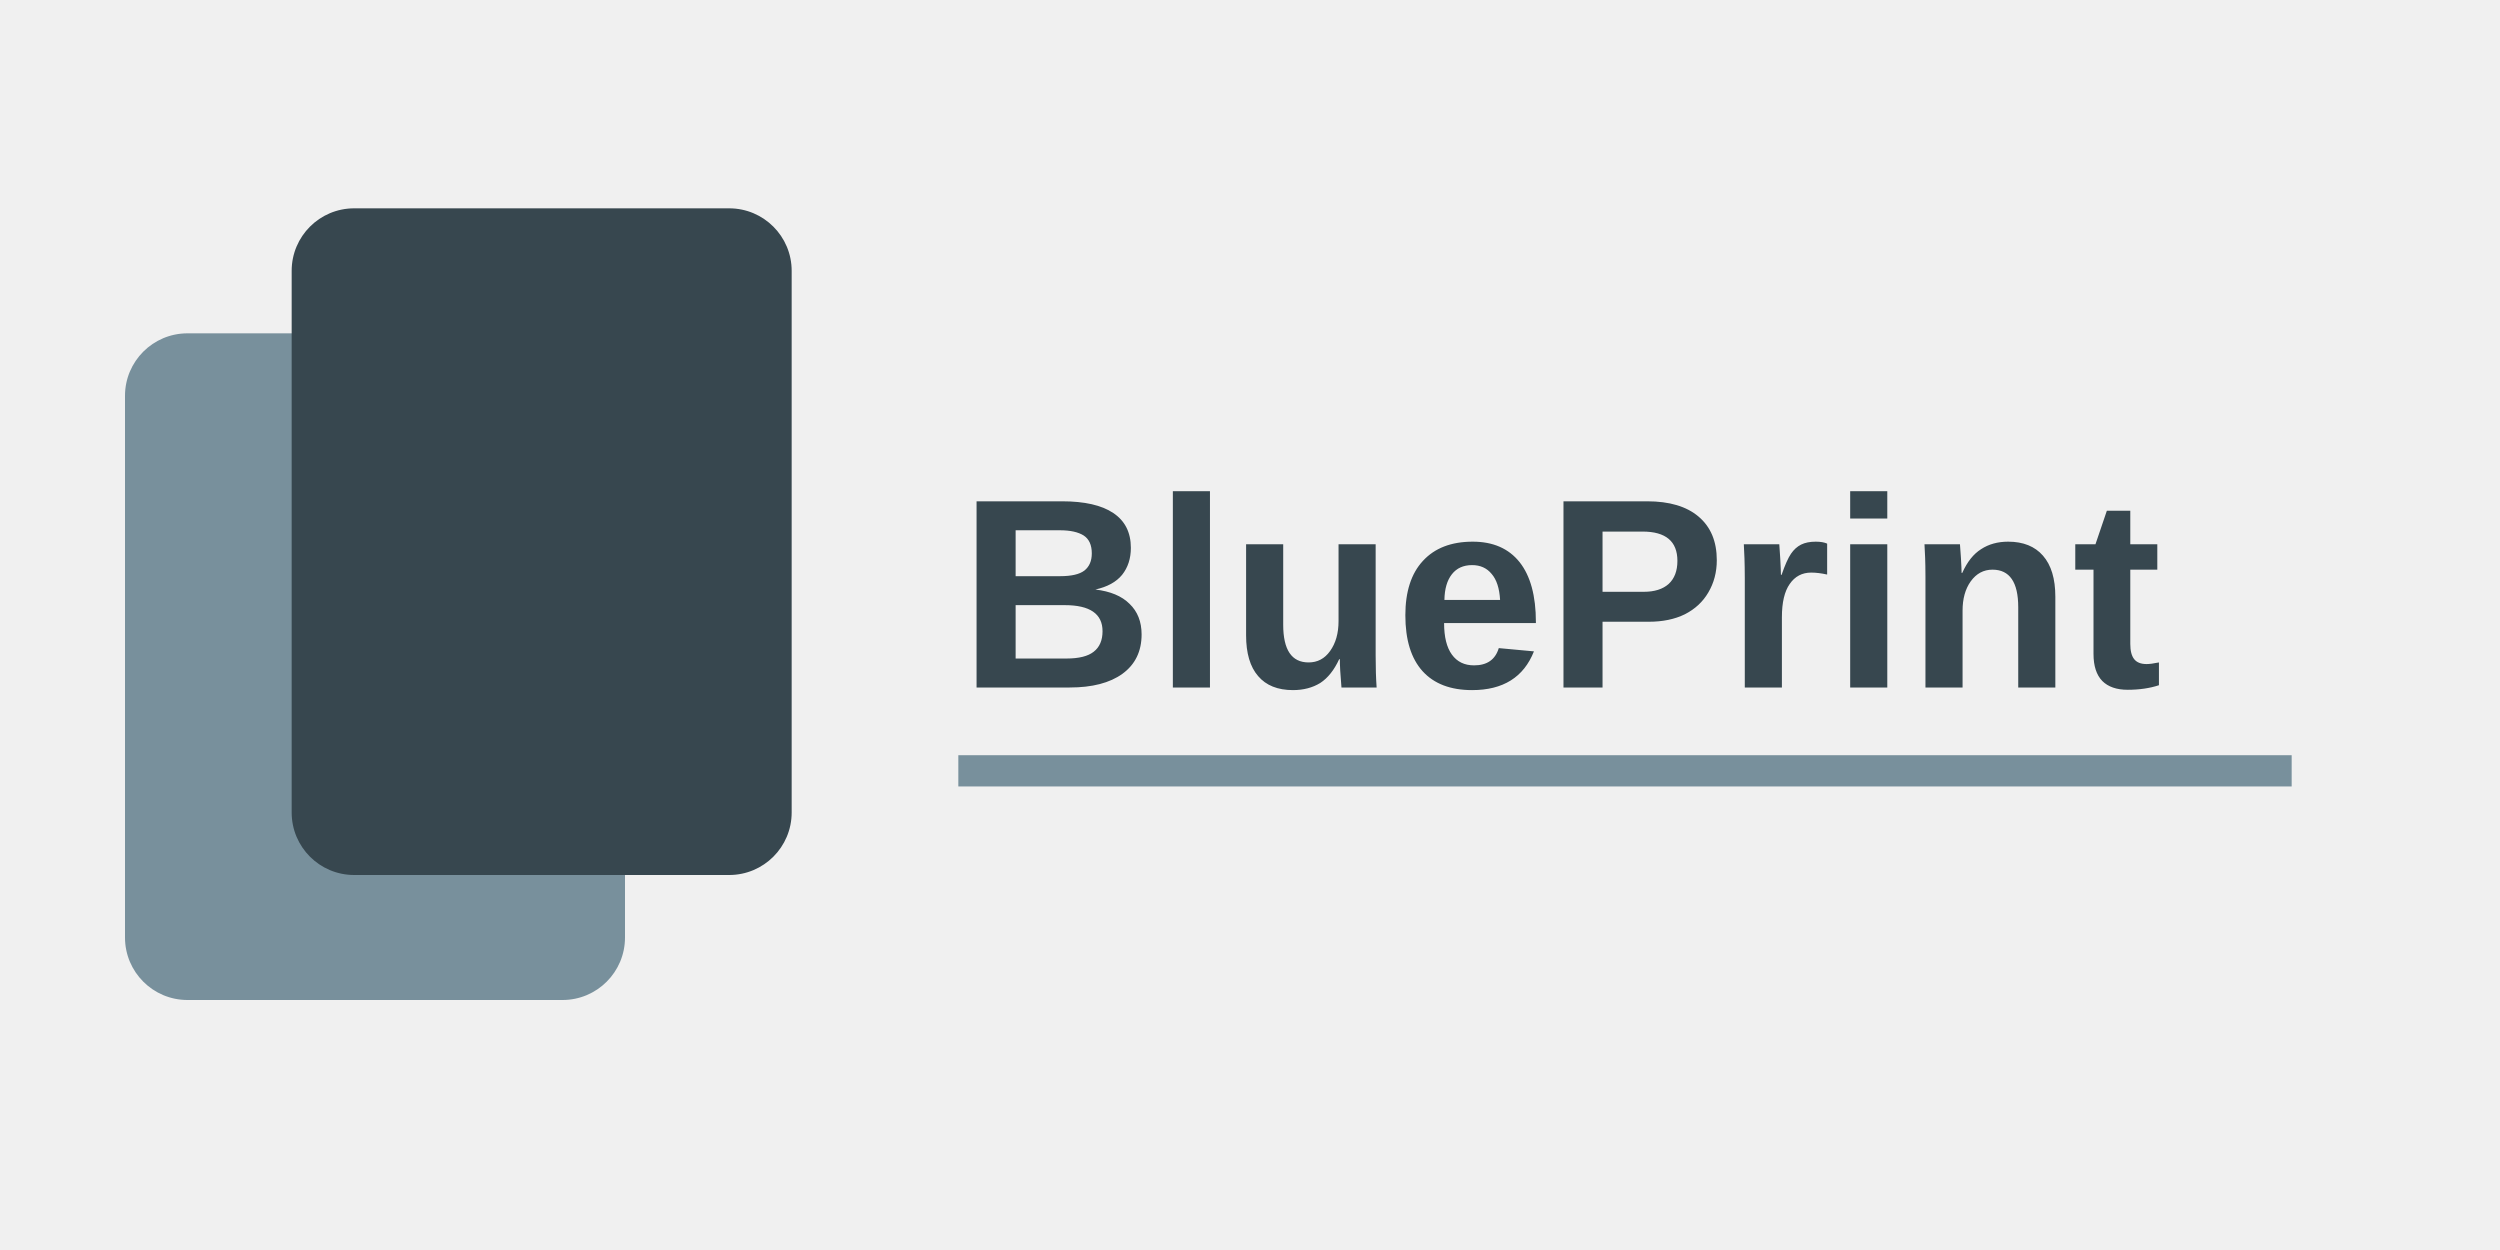
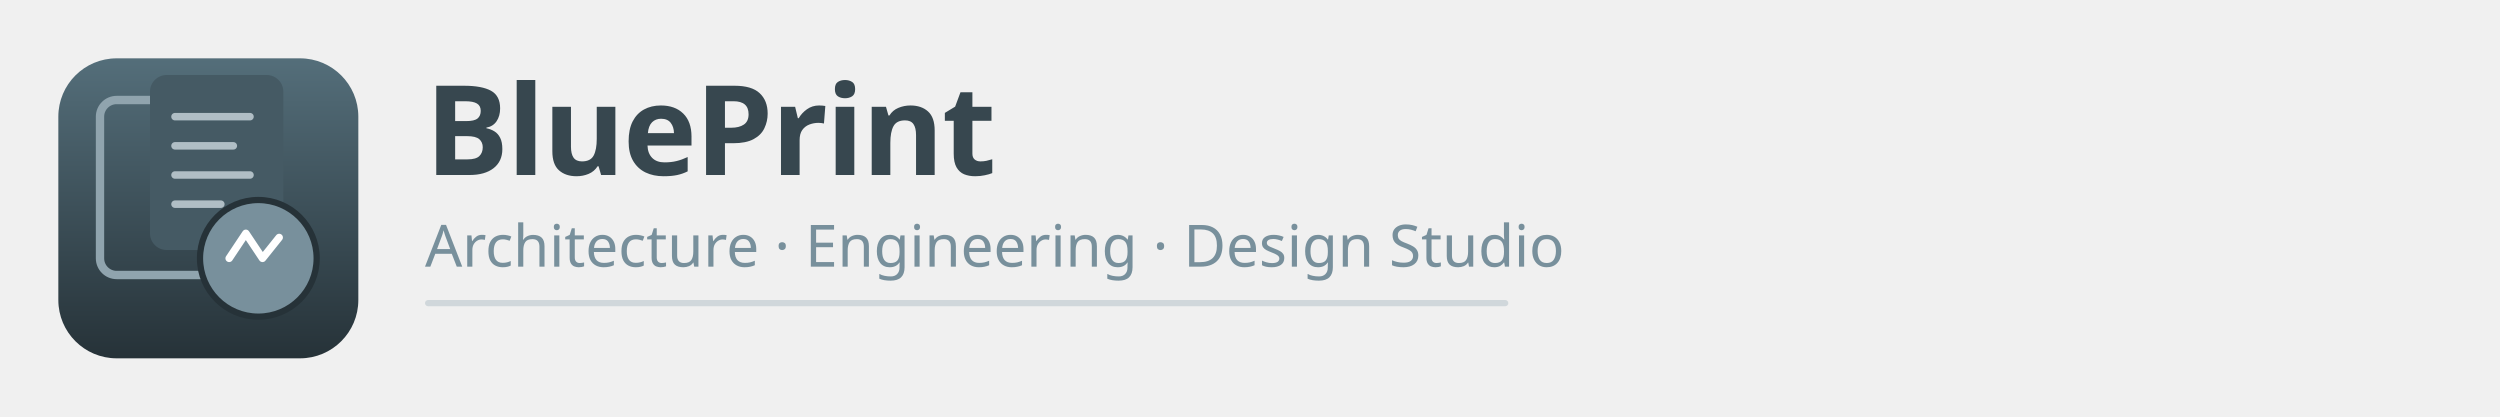
- <svg xmlns="http://www.w3.org/2000/svg" viewBox="0 0 120 60" width="120" height="60">
-   <rect x="6" y="16" width="24" height="32" rx="3" ry="3" fill="#78909C" />
-   <rect x="14" y="10" width="24" height="32" rx="3" ry="3" fill="#37474F" />
-   <text x="46" y="33" font-family="Arial,Helvetica,sans-serif" font-weight="bold" font-size="13" fill="#37474F">BluePrint</text>
-   <line x1="46" y1="37" x2="110" y2="37" stroke="#78909C" stroke-width="1.5" />
+ <svg xmlns="http://www.w3.org/2000/svg" viewBox="0 0 600 100" width="1800" height="300">
+   <defs>
+     <linearGradient id="bmg" x1="0" y1="0" x2="0" y2="1">
+       <stop offset="0%" stop-color="#546E7A" />
+       <stop offset="100%" stop-color="#263238" />
+     </linearGradient>
+   </defs>
+   <rect x="14" y="14" width="72" height="72" rx="14" fill="url(#bmg)" />
+   <rect x="24" y="24" width="32" height="42" rx="4" fill="none" stroke="#90A4AE" stroke-width="2" />
+   <rect x="36" y="18" width="32" height="42" rx="4" fill="#455A64" />
+   <line x1="42" y1="28" x2="60" y2="28" stroke="#B0BEC5" stroke-width="1.8" stroke-linecap="round" />
+   <line x1="42" y1="35" x2="56" y2="35" stroke="#B0BEC5" stroke-width="1.8" stroke-linecap="round" />
+   <line x1="42" y1="42" x2="60" y2="42" stroke="#B0BEC5" stroke-width="1.8" stroke-linecap="round" />
+   <line x1="42" y1="49" x2="53" y2="49" stroke="#B0BEC5" stroke-width="1.8" stroke-linecap="round" />
+   <circle cx="62" cy="62" r="14" fill="#78909C" stroke="#263238" stroke-width="1.5" />
+   <path d="M55 62 L59 56 L63 62 L67 57" fill="none" stroke="#fff" stroke-width="1.8" stroke-linecap="round" stroke-linejoin="round" />
+   <text x="102" y="42" font-family="'Segoe UI',system-ui,sans-serif" font-weight="700" font-size="30" fill="#37474F" letter-spacing="-0.5">BluePrint</text>
+   <text x="102" y="64" font-family="'Segoe UI',system-ui,sans-serif" font-weight="400" font-size="14" fill="#78909C">Architecture · Engineering · Design Studio</text>
+   <rect x="102" y="72" width="260" height="1.5" rx="0.75" fill="#B0BEC5" opacity="0.5" />
</svg>
